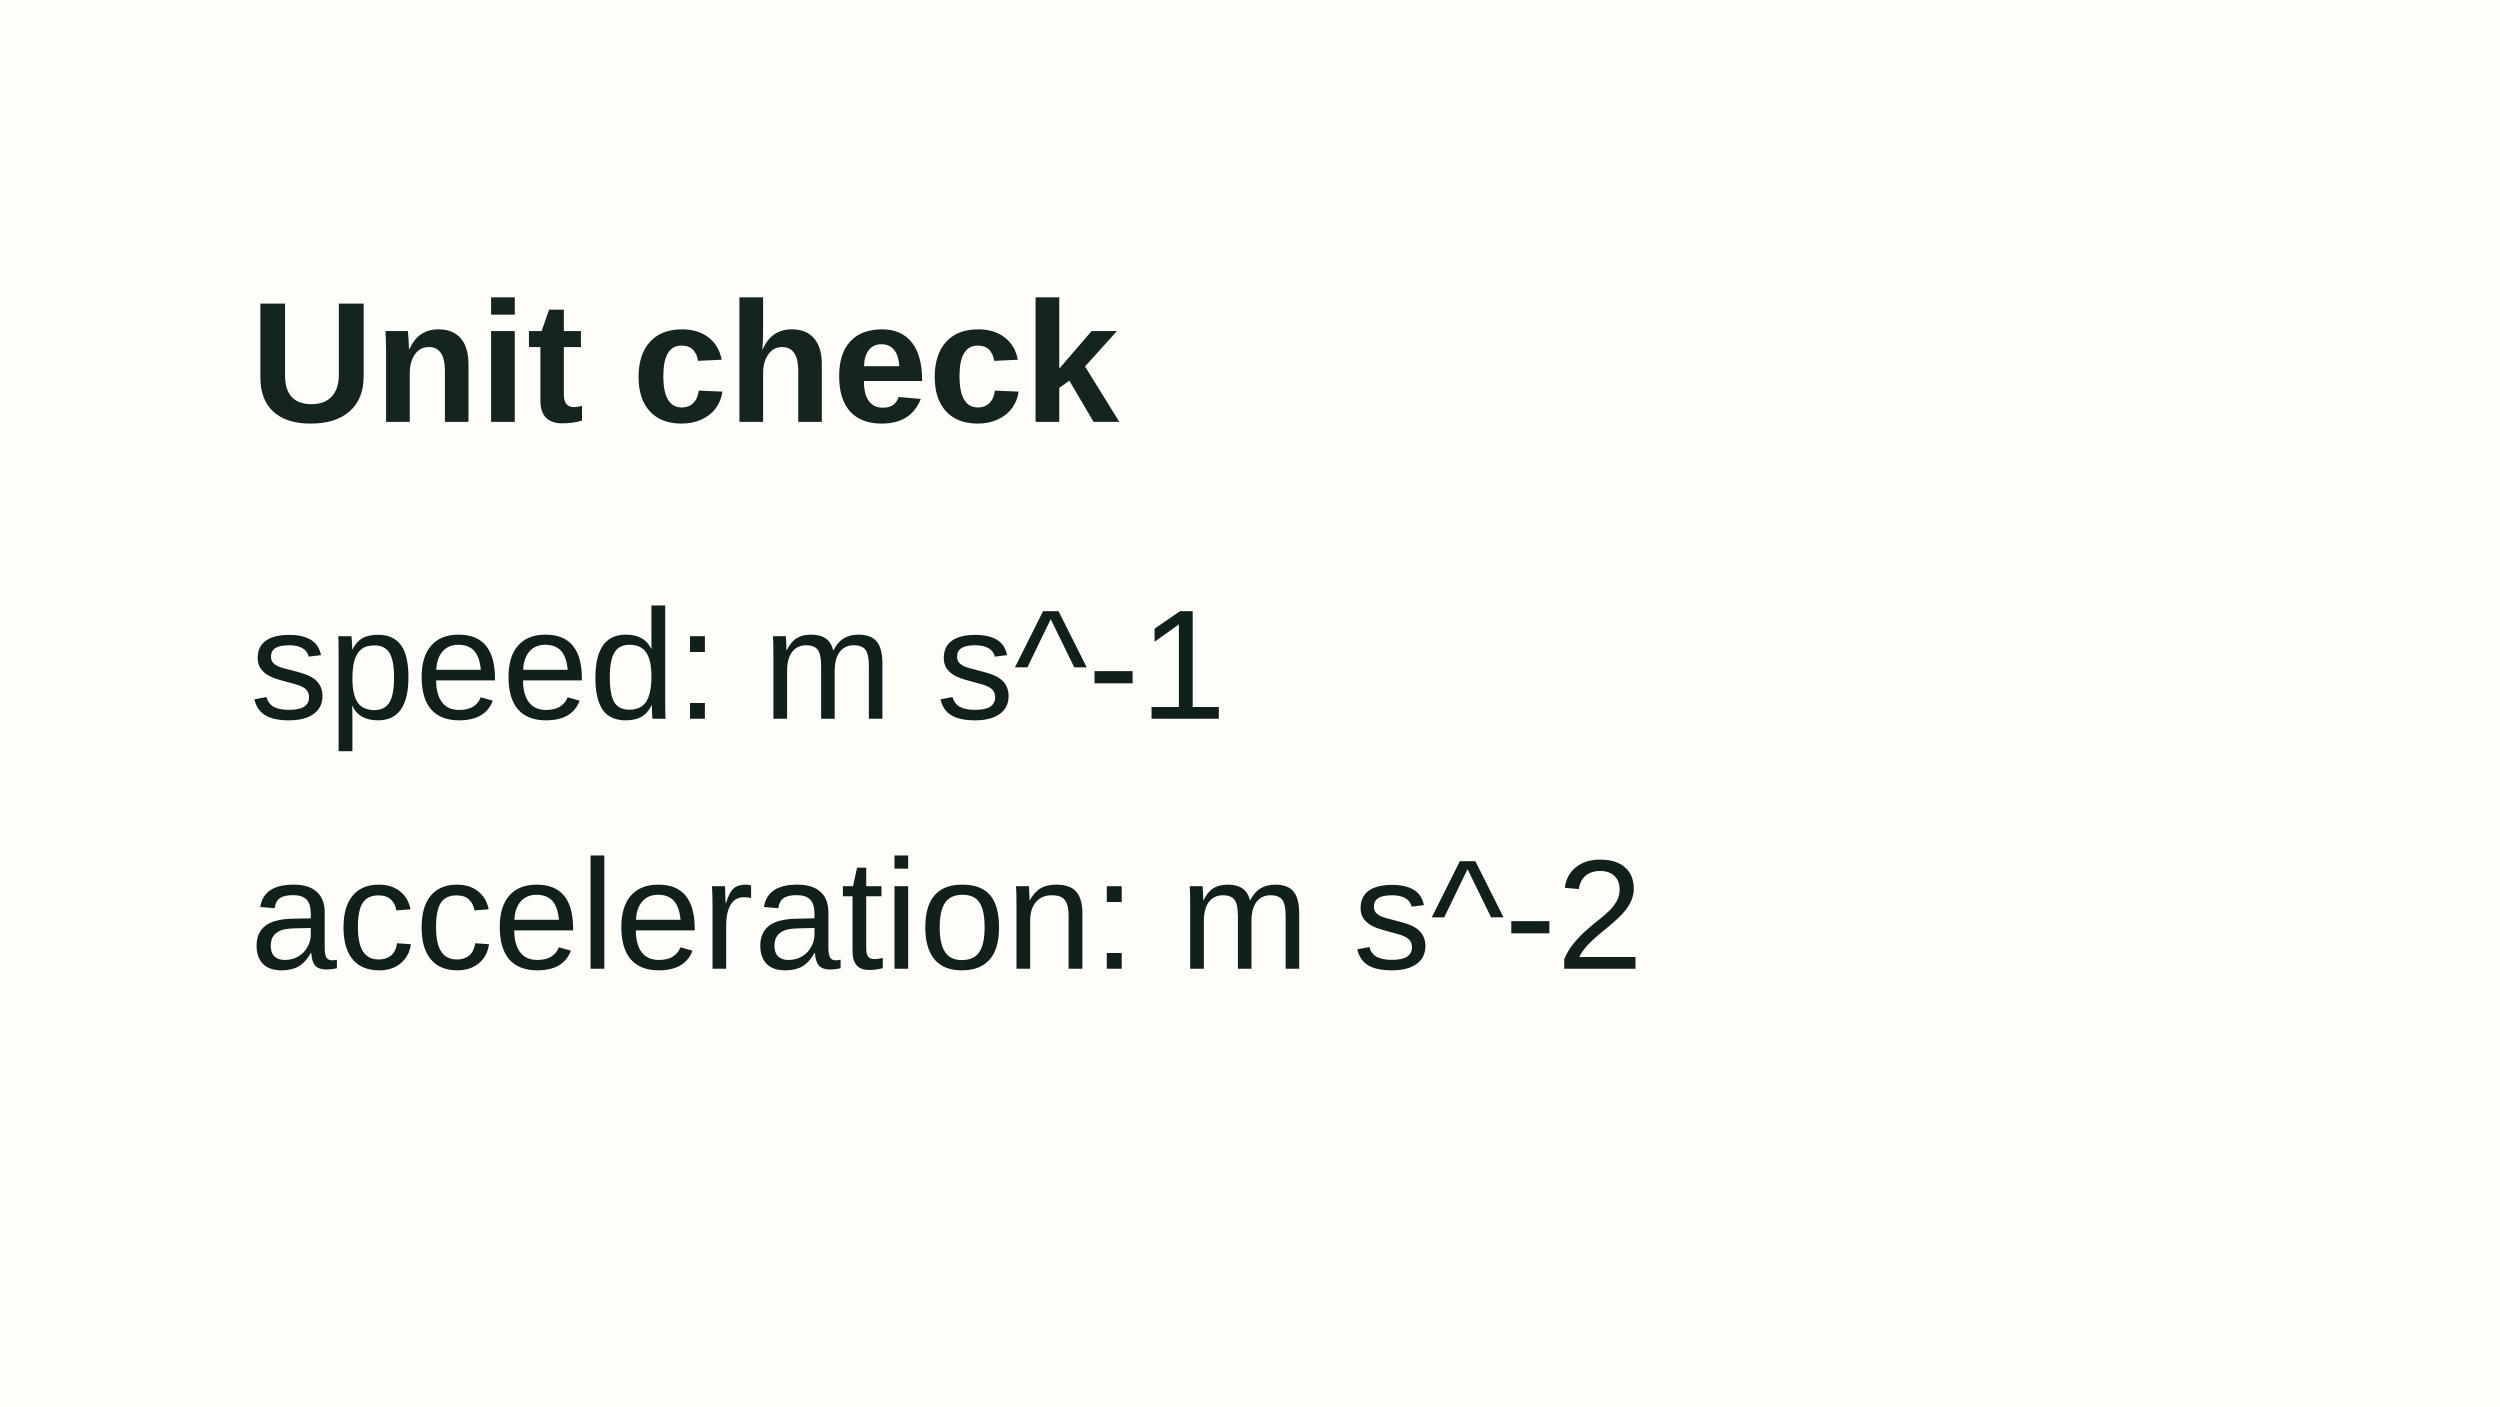
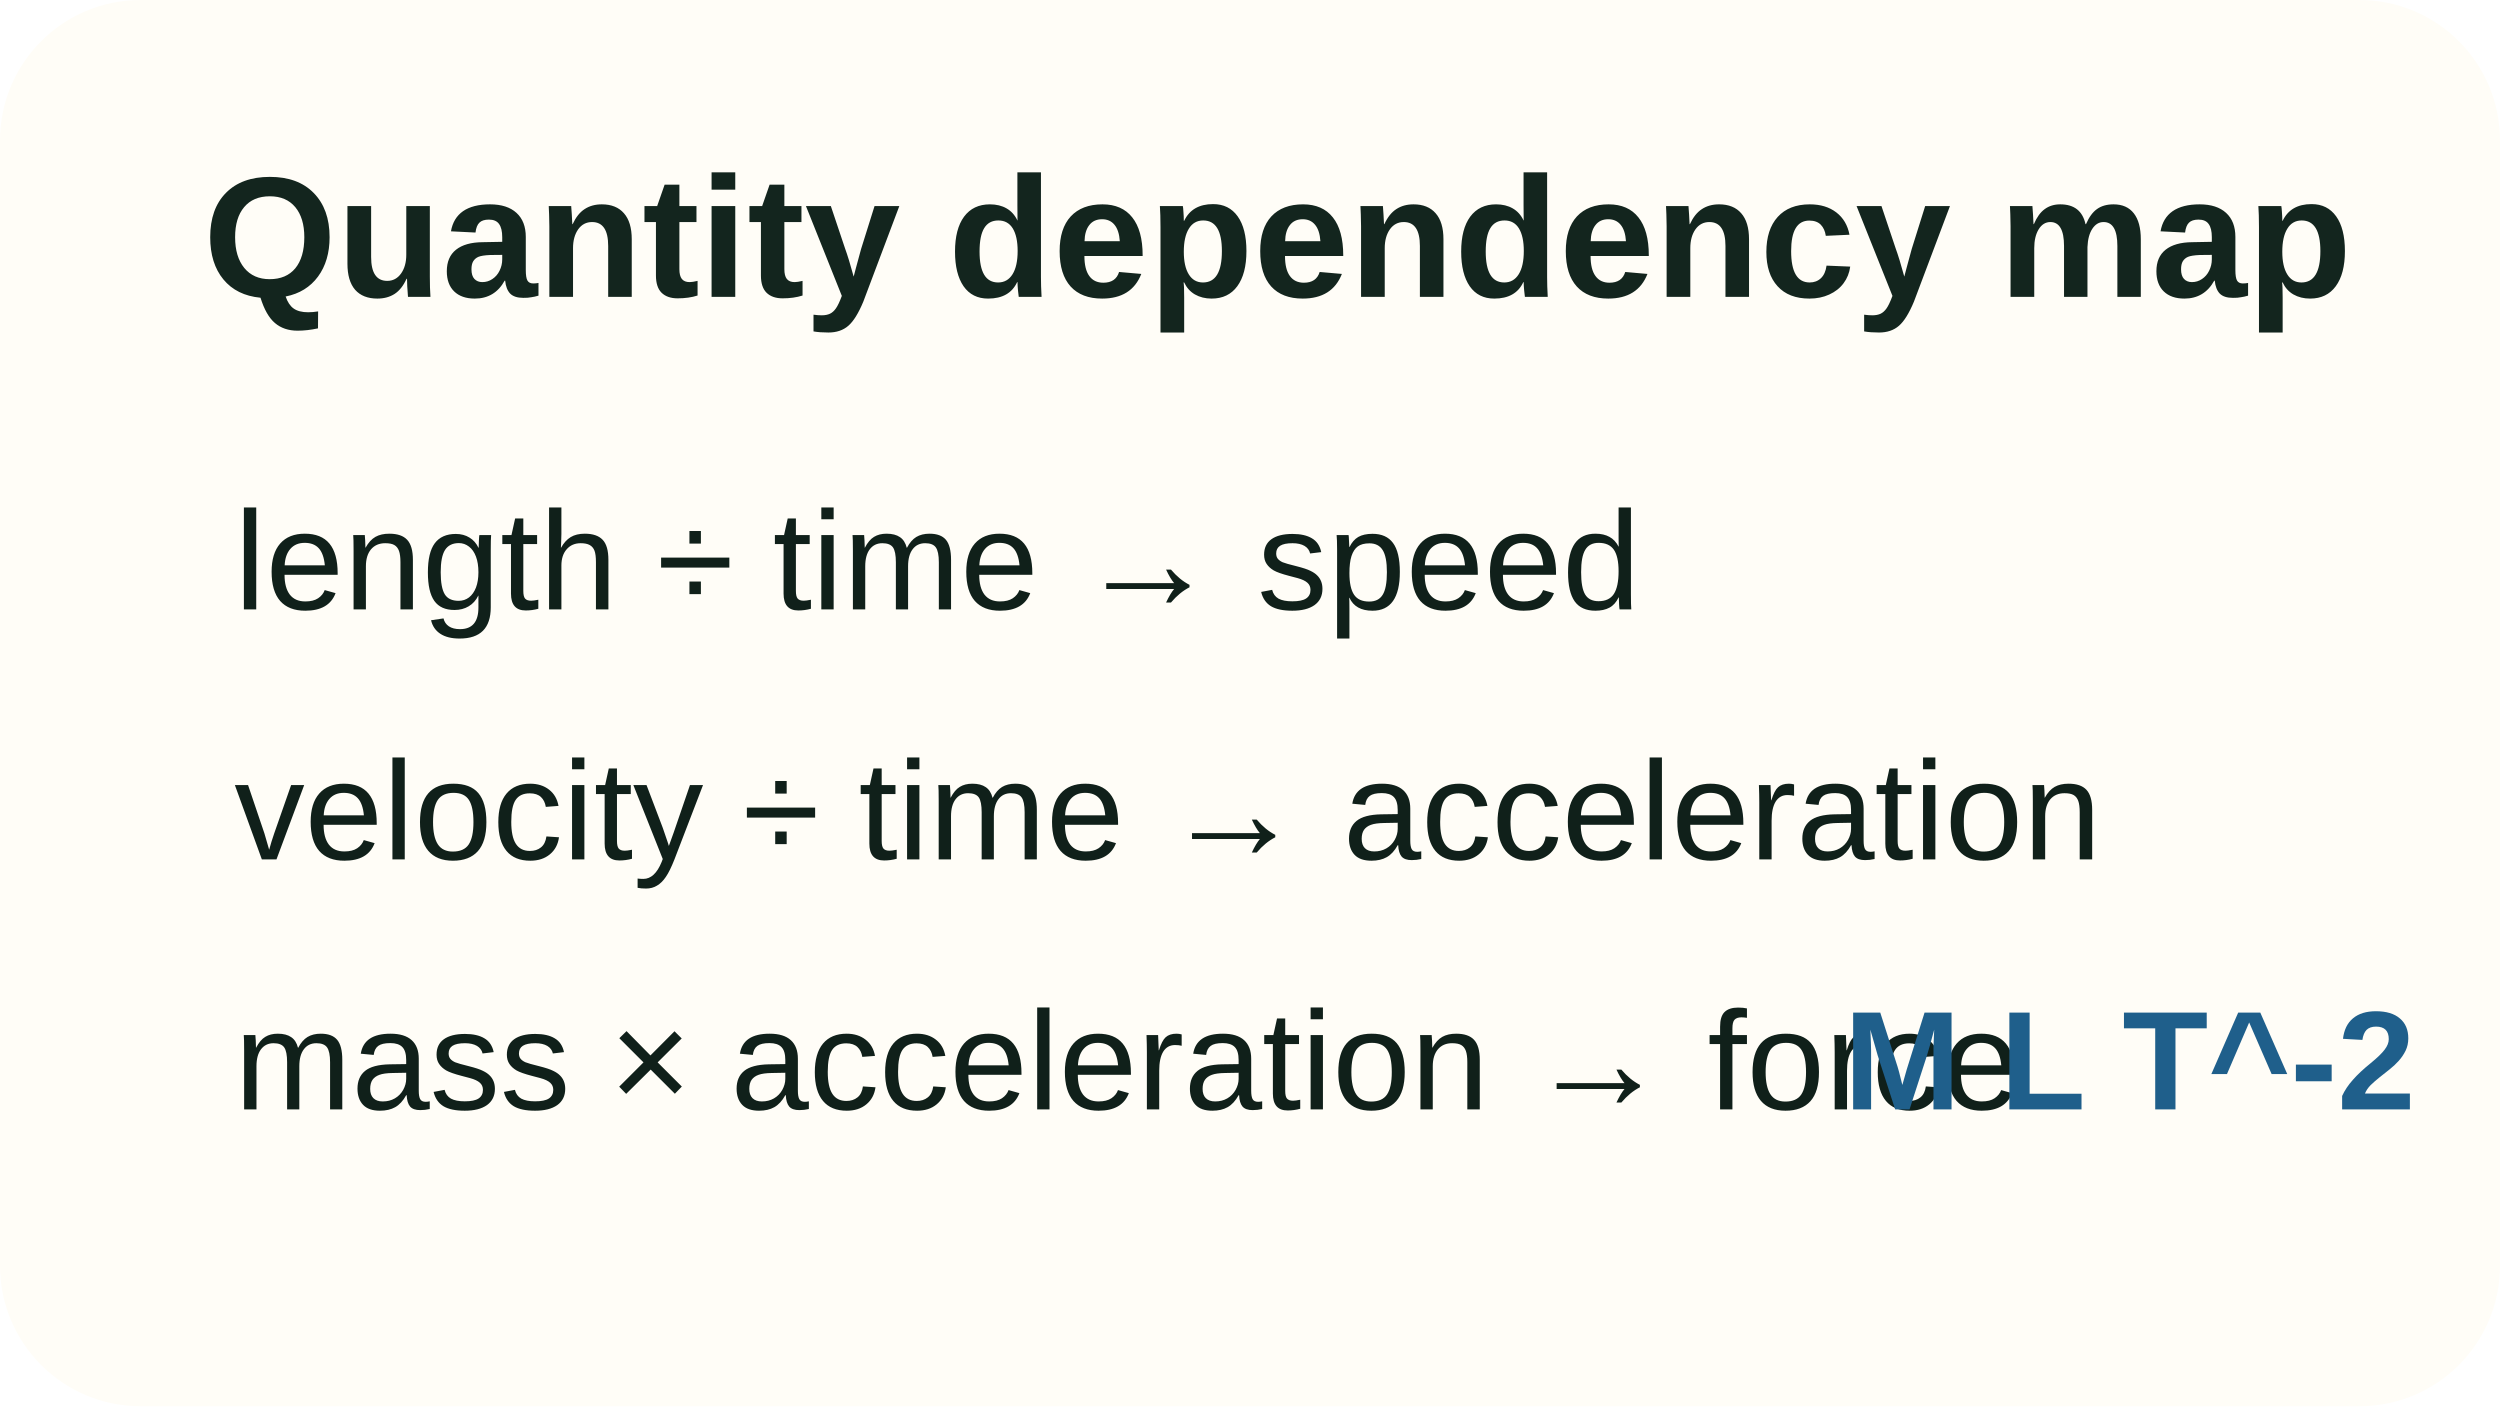
- <svg xmlns="http://www.w3.org/2000/svg" viewBox="0 0 320 180" role="img" aria-label="Unit consistency fallback">
-   <rect width="320" height="180" fill="#fffdf7" />
-   <text x="32" y="54" fill="#13251e" font-family="Arial, sans-serif" font-size="22" font-weight="700">Unit check</text>
-   <text x="32" y="92" fill="#10201a" font-family="Arial, sans-serif" font-size="20">speed: m s^-1</text>
-   <text x="32" y="124" fill="#10201a" font-family="Arial, sans-serif" font-size="20">acceleration: m s^-2</text>
+ <svg xmlns="http://www.w3.org/2000/svg" viewBox="0 0 320 180" role="img" aria-label="Quantity dependency fallback">
+   <rect width="320" height="180" rx="18" fill="#fffdf7" />
+   <text x="26" y="38" fill="#13251e" font-family="Arial, sans-serif" font-size="22" font-weight="700">Quantity dependency map</text>
+   <text x="30" y="78" fill="#10201a" font-family="Arial, sans-serif" font-size="18">length ÷ time → speed</text>
+   <text x="30" y="110" fill="#10201a" font-family="Arial, sans-serif" font-size="18">velocity ÷ time → acceleration</text>
+   <text x="30" y="142" fill="#10201a" font-family="Arial, sans-serif" font-size="18">mass × acceleration → force</text>
+   <text x="236" y="142" fill="#1f5f8b" font-family="Arial, sans-serif" font-size="18" font-weight="700">M L T^-2</text>
</svg>
